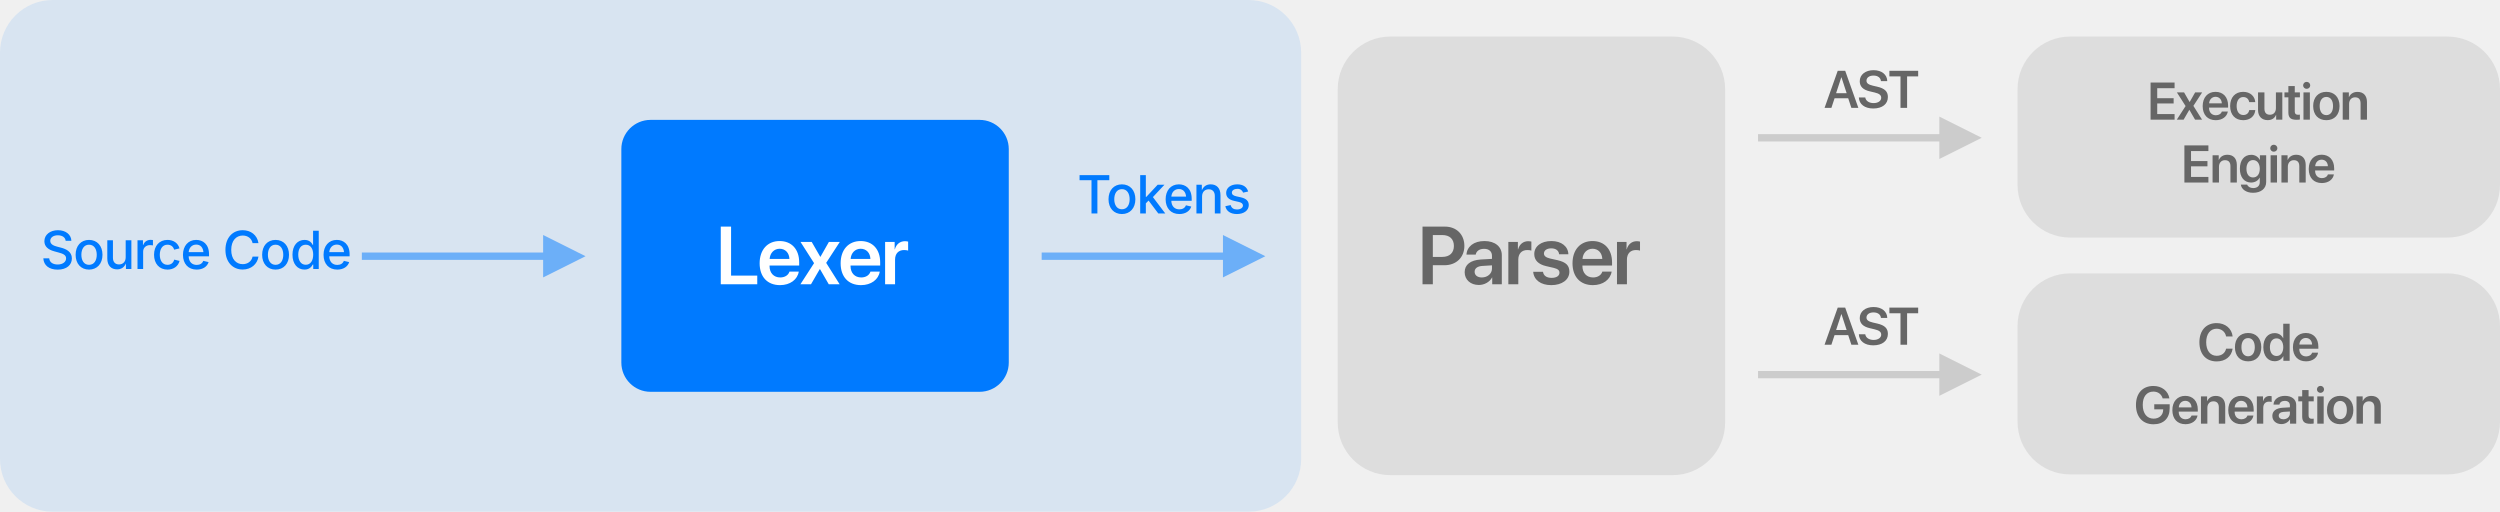
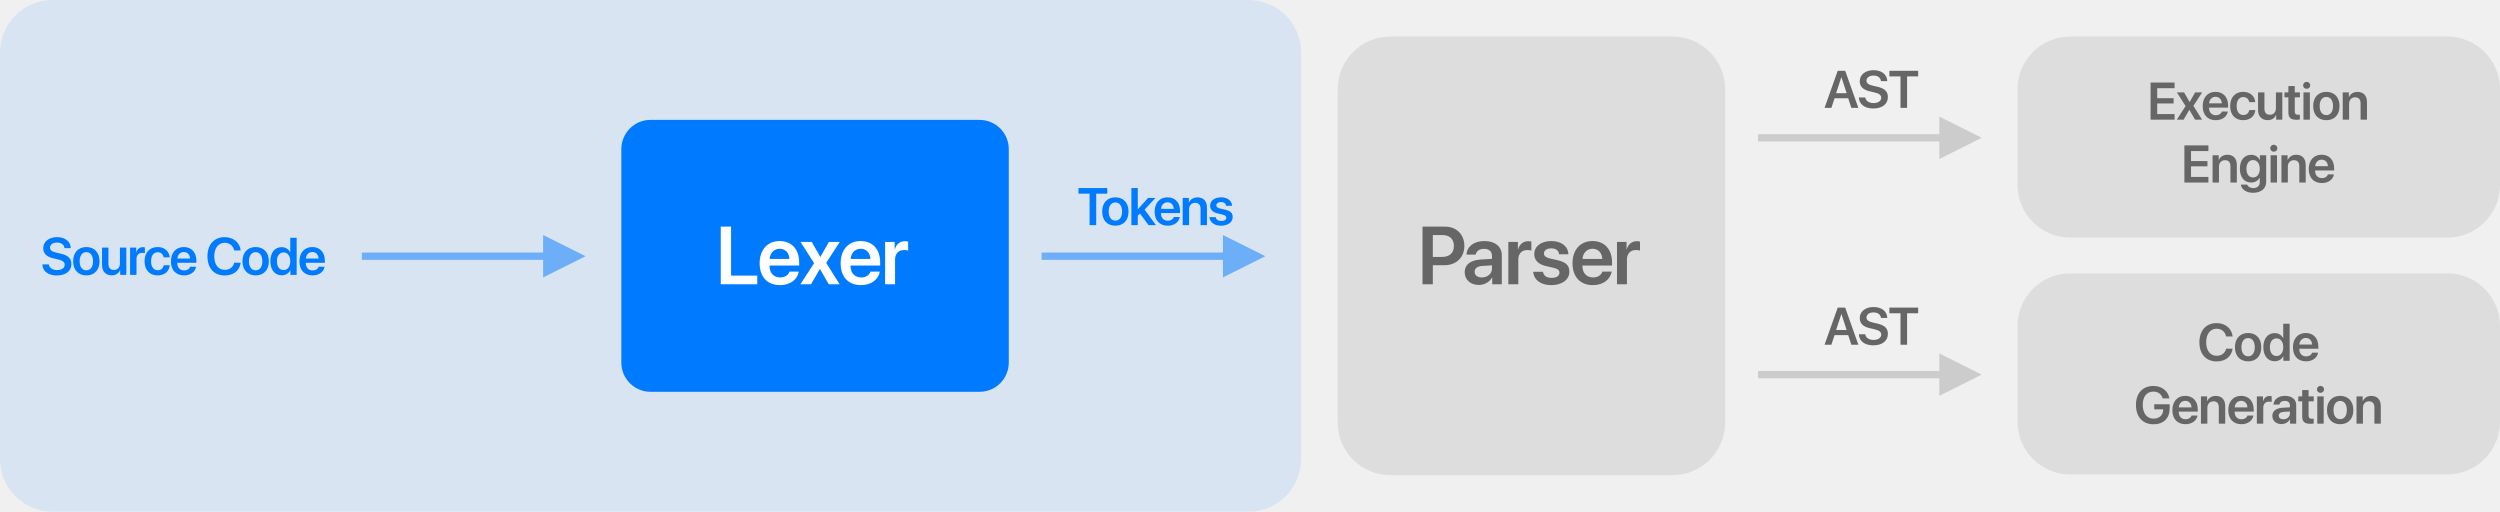
<svg xmlns="http://www.w3.org/2000/svg" width="1710px" height="350px" viewBox="0 0 1710 350" version="1.1">
  <defs />
  <g id="Page-1" stroke="none" stroke-width="1" fill="none" fill-rule="evenodd">
-     <g id="Compiler-Stages">
-       <rect id="Rectangle-3" fill-opacity="0.1" fill="#007AFF" fill-rule="nonzero" x="0" y="0" width="890" height="350" rx="36" />
-       <g id="Parser" transform="translate(690, 25)">
-         <rect id="Rectangle-2" fill="#DDDDDD" fill-rule="nonzero" x="225" y="0" width="265" height="300" rx="36" />
-         <path d="M283,130 L298.34,130 C306.188,130 311.629,135.332 311.629,143.207 C311.629,151.082 306.023,156.414 298.039,156.414 L290.055,156.414 L290.055,169.457 L283,169.457 L283,130 Z M290.055,135.77 L290.055,150.727 L296.453,150.727 C301.512,150.727 304.465,147.992 304.465,143.207 C304.465,138.477 301.539,135.77 296.48,135.77 L290.055,135.77 Z M323.565,164.781 C327.42,164.781 330.51,162.211 330.51,158.711 L330.51,156.496 L323.811,156.906 C320.53,157.125 318.643,158.602 318.643,160.898 C318.643,163.277 320.612,164.781 323.565,164.781 Z M321.514,169.922 C315.908,169.922 311.834,166.395 311.834,161.172 C311.834,156.031 315.799,152.941 322.854,152.504 L330.51,152.066 L330.51,149.988 C330.51,146.953 328.459,145.203 325.096,145.203 C321.869,145.203 319.819,146.762 319.381,149.168 L313.065,149.168 C313.365,143.754 317.987,139.871 325.369,139.871 C332.561,139.871 337.237,143.672 337.237,149.496 L337.237,169.457 L330.674,169.457 L330.674,164.836 L330.537,164.836 C328.869,167.98 325.233,169.922 321.514,169.922 Z M341.707,169.457 L341.707,140.473 L348.243,140.473 L348.243,145.531 L348.379,145.531 C349.364,142.004 351.907,139.98 355.325,139.98 C356.2,139.98 356.965,140.145 357.457,140.254 L357.457,146.406 C356.883,146.188 355.844,146.023 354.696,146.023 C350.84,146.023 348.516,148.512 348.516,152.586 L348.516,169.457 L341.707,169.457 Z M359.44,148.785 C359.44,143.48 364.116,139.871 371.171,139.871 C377.979,139.871 382.6,143.535 382.764,148.895 L376.421,148.895 C376.202,146.406 374.206,144.875 371.034,144.875 C368.026,144.875 366.057,146.297 366.057,148.402 C366.057,150.043 367.37,151.137 370.214,151.82 L375.382,152.969 C381.178,154.336 383.448,156.578 383.448,160.871 C383.448,166.34 378.389,170.031 371.061,170.031 C363.788,170.031 359.167,166.422 358.702,160.926 L365.401,160.926 C365.811,163.578 367.862,165.055 371.307,165.055 C374.616,165.055 376.667,163.715 376.667,161.555 C376.667,159.859 375.6,158.957 372.784,158.246 L367.507,157.016 C362.147,155.758 359.44,152.969 359.44,148.785 Z M399.294,145.148 C395.466,145.148 392.704,148.074 392.431,152.121 L405.966,152.121 C405.829,148.02 403.204,145.148 399.294,145.148 Z M405.993,160.789 L412.364,160.789 C411.489,166.258 406.403,170.031 399.54,170.031 C390.845,170.031 385.595,164.316 385.595,155.074 C385.595,145.914 390.899,139.871 399.267,139.871 C407.497,139.871 412.638,145.586 412.638,154.391 L412.638,156.605 L392.376,156.605 L392.376,157.016 C392.376,161.664 395.22,164.781 399.677,164.781 C402.849,164.781 405.255,163.195 405.993,160.789 Z M416.015,169.457 L416.015,140.473 L422.55,140.473 L422.55,145.531 L422.687,145.531 C423.671,142.004 426.214,139.98 429.632,139.98 C430.507,139.98 431.273,140.145 431.765,140.254 L431.765,146.406 C431.191,146.188 430.152,146.023 429.003,146.023 C425.148,146.023 422.823,148.512 422.823,152.586 L422.823,169.457 L416.015,169.457 Z" fill="#666666" />
-         <path id="Line" d="M146.5,152.75 L25,152.75 L22.5,152.75 L22.5,147.75 L25,147.75 L146.5,147.75 L146.5,135.75 L175.5,150.25 L146.5,164.75 L146.5,152.75 Z" fill-opacity="0.5" fill="#007AFF" fill-rule="nonzero" />
-         <text id="Tokens" font-family="SFProDisplay-Semibold, SF Pro Display" font-size="36" font-weight="500" letter-spacing="-0.998" fill="#007AFF">
-           <tspan x="46.84" y="121">Tokens</tspan>
-         </text>
-       </g>
-       <g id="Lexer" transform="translate(25, 82)">
-         <rect id="Rectangle-2" fill="#007AFF" fill-rule="nonzero" x="400" y="0" width="265" height="186" rx="20" />
-         <path d="M492.965,106.496 L492.965,112.457 L468,112.457 L468,73 L475.055,73 L475.055,106.496 L492.965,106.496 Z M508.291,88.148 C504.463,88.148 501.701,91.074 501.428,95.121 L514.963,95.121 C514.826,91.02 512.201,88.148 508.291,88.148 Z M514.99,103.789 L521.362,103.789 C520.487,109.258 515.401,113.031 508.537,113.031 C499.842,113.031 494.592,107.316 494.592,98.074 C494.592,88.914 499.897,82.871 508.264,82.871 C516.494,82.871 521.635,88.586 521.635,97.391 L521.635,99.605 L501.373,99.605 L501.373,100.016 C501.373,104.664 504.217,107.781 508.674,107.781 C511.846,107.781 514.252,106.195 514.99,103.789 Z M535.868,102.066 L535.731,102.066 L529.715,112.457 L522.469,112.457 L531.821,97.992 L522.551,83.473 L530.207,83.473 L536.059,93.645 L536.196,93.645 L541.965,83.473 L549.43,83.473 L540.106,97.801 L549.321,112.457 L541.883,112.457 L535.868,102.066 Z M563.69,88.148 C559.862,88.148 557.1,91.074 556.827,95.121 L570.362,95.121 C570.225,91.02 567.6,88.148 563.69,88.148 Z M570.389,103.789 L576.76,103.789 C575.885,109.258 570.8,113.031 563.936,113.031 C555.241,113.031 549.991,107.316 549.991,98.074 C549.991,88.914 555.296,82.871 563.663,82.871 C571.893,82.871 577.034,88.586 577.034,97.391 L577.034,99.605 L556.772,99.605 L556.772,100.016 C556.772,104.664 559.616,107.781 564.073,107.781 C567.245,107.781 569.651,106.195 570.389,103.789 Z M580.411,112.457 L580.411,83.473 L586.946,83.473 L586.946,88.531 L587.083,88.531 C588.067,85.004 590.61,82.98 594.028,82.98 C594.903,82.98 595.669,83.145 596.161,83.254 L596.161,89.406 C595.587,89.188 594.548,89.023 593.399,89.023 C589.544,89.023 587.22,91.512 587.22,95.586 L587.22,112.457 L580.411,112.457 Z" fill="#FFFFFF" />
-         <path id="Line" d="M346.5,95.75 L225,95.75 L222.5,95.75 L222.5,90.75 L225,90.75 L346.5,90.75 L346.5,78.75 L375.5,93.25 L346.5,107.75 L346.5,95.75 Z" fill-opacity="0.5" fill="#007AFF" fill-rule="nonzero" />
-         <text id="Source-Code" font-family="SFProDisplay-Semibold, SF Pro Display" font-size="36" font-weight="500" letter-spacing="-0.998" fill="#007AFF">
-           <tspan x="2.779" y="102">Source Code</tspan>
-         </text>
-       </g>
-       <g id="Codegen" transform="translate(1205, 187)">
-         <rect id="Rectangle-2" fill="#DDDDDD" fill-rule="nonzero" x="175" y="0" width="330" height="137.5" rx="36" />
-         <path d="M311.187,60.209 C303.945,60.209 299.392,55.234 299.392,47.096 C299.392,39.01 303.98,34 311.187,34 C317.076,34 321.558,37.674 322.121,43.123 L317.656,43.123 C317.058,39.941 314.474,37.85 311.187,37.85 C306.828,37.85 304.033,41.436 304.033,47.096 C304.033,52.791 306.81,56.359 311.205,56.359 C314.562,56.359 316.97,54.549 317.673,51.49 L322.121,51.49 C321.33,56.922 317.181,60.209 311.187,60.209 Z M332.712,60.156 C327.245,60.156 323.694,56.518 323.694,50.471 C323.694,44.459 327.28,40.768 332.712,40.768 C338.143,40.768 341.729,44.441 341.729,50.471 C341.729,56.518 338.178,60.156 332.712,60.156 Z M332.712,56.693 C335.489,56.693 337.282,54.443 337.282,50.471 C337.282,46.516 335.489,44.248 332.712,44.248 C329.952,44.248 328.141,46.516 328.141,50.471 C328.141,54.443 329.934,56.693 332.712,56.693 Z M350.861,60.086 C346.168,60.086 343.127,56.377 343.127,50.453 C343.127,44.564 346.168,40.838 350.861,40.838 C353.533,40.838 355.642,42.227 356.627,44.283 L356.732,44.283 L356.732,34.422 L361.109,34.422 L361.109,59.787 L356.82,59.787 L356.82,56.605 L356.75,56.605 C355.73,58.697 353.586,60.086 350.861,60.086 Z M352.179,44.441 C349.367,44.441 347.609,46.779 347.609,50.471 C347.609,54.18 349.349,56.5 352.179,56.5 C354.939,56.5 356.75,54.162 356.75,50.471 C356.75,46.814 354.939,44.441 352.179,44.441 Z M372.175,44.16 C369.714,44.16 367.938,46.041 367.763,48.643 L376.464,48.643 C376.376,46.006 374.688,44.16 372.175,44.16 Z M376.481,54.215 L380.577,54.215 C380.015,57.73 376.745,60.156 372.333,60.156 C366.743,60.156 363.368,56.482 363.368,50.541 C363.368,44.652 366.778,40.768 372.157,40.768 C377.448,40.768 380.753,44.441 380.753,50.102 L380.753,51.525 L367.727,51.525 L367.727,51.789 C367.727,54.777 369.556,56.781 372.421,56.781 C374.46,56.781 376.007,55.762 376.481,54.215 Z M279.062,92.205 C279.062,99.078 274.949,103.209 268.006,103.209 C260.605,103.209 256,98.182 256,90.008 C256,81.957 260.588,77 267.918,77 C273.684,77 278.043,80.41 278.869,85.49 L274.264,85.49 C273.402,82.572 271.047,80.85 267.936,80.85 C263.365,80.85 260.641,84.242 260.641,89.955 C260.641,95.791 263.488,99.359 268.059,99.359 C271.891,99.359 274.545,96.934 274.615,93.383 L274.633,92.961 L268.516,92.961 L268.516,89.498 L279.062,89.498 L279.062,92.205 Z M289.706,87.16 C287.245,87.16 285.47,89.041 285.294,91.643 L293.995,91.643 C293.907,89.006 292.22,87.16 289.706,87.16 Z M294.013,97.215 L298.109,97.215 C297.546,100.73 294.277,103.156 289.864,103.156 C284.275,103.156 280.9,99.482 280.9,93.541 C280.9,87.652 284.31,83.768 289.689,83.768 C294.98,83.768 298.284,87.441 298.284,93.102 L298.284,94.525 L285.259,94.525 L285.259,94.789 C285.259,97.777 287.087,99.781 289.952,99.781 C291.991,99.781 293.538,98.762 294.013,97.215 Z M300.455,102.787 L300.455,84.154 L304.657,84.154 L304.657,87.354 L304.744,87.354 C305.746,85.139 307.733,83.803 310.598,83.803 C314.711,83.803 317.049,86.439 317.049,90.746 L317.049,102.787 L312.672,102.787 L312.672,91.625 C312.672,88.988 311.442,87.512 308.946,87.512 C306.432,87.512 304.832,89.322 304.832,91.994 L304.832,102.787 L300.455,102.787 Z M327.939,87.16 C325.478,87.16 323.703,89.041 323.527,91.643 L332.228,91.643 C332.14,89.006 330.453,87.16 327.939,87.16 Z M332.246,97.215 L336.341,97.215 C335.779,100.73 332.509,103.156 328.097,103.156 C322.507,103.156 319.132,99.482 319.132,93.541 C319.132,87.652 322.542,83.768 327.921,83.768 C333.212,83.768 336.517,87.441 336.517,93.102 L336.517,94.525 L323.492,94.525 L323.492,94.789 C323.492,97.777 325.32,99.781 328.185,99.781 C330.224,99.781 331.771,98.762 332.246,97.215 Z M338.688,102.787 L338.688,84.154 L342.889,84.154 L342.889,87.406 L342.977,87.406 C343.61,85.139 345.245,83.838 347.442,83.838 C348.004,83.838 348.497,83.943 348.813,84.014 L348.813,87.969 C348.444,87.828 347.776,87.723 347.038,87.723 C344.559,87.723 343.065,89.322 343.065,91.941 L343.065,102.787 L338.688,102.787 Z M356.82,99.781 C359.299,99.781 361.285,98.129 361.285,95.879 L361.285,94.455 L356.978,94.719 C354.869,94.859 353.656,95.809 353.656,97.285 C353.656,98.814 354.922,99.781 356.82,99.781 Z M355.502,103.086 C351.898,103.086 349.279,100.818 349.279,97.461 C349.279,94.156 351.828,92.17 356.363,91.889 L361.285,91.607 L361.285,90.271 C361.285,88.32 359.967,87.195 357.804,87.195 C355.73,87.195 354.412,88.197 354.131,89.744 L350.07,89.744 C350.263,86.264 353.234,83.768 357.98,83.768 C362.603,83.768 365.609,86.211 365.609,89.955 L365.609,102.787 L361.39,102.787 L361.39,99.816 L361.302,99.816 C360.23,101.838 357.892,103.086 355.502,103.086 Z M369.696,79.795 L374.073,79.795 L374.073,84.154 L377.589,84.154 L377.589,87.529 L374.073,87.529 L374.073,97.215 C374.073,98.744 374.776,99.447 376.323,99.447 C376.727,99.447 377.29,99.412 377.571,99.359 L377.571,102.699 C377.097,102.805 376.235,102.875 375.304,102.875 C371.278,102.875 369.696,101.451 369.696,97.83 L369.696,87.529 L367.024,87.529 L367.024,84.154 L369.696,84.154 L369.696,79.795 Z M380.023,102.787 L380.023,84.154 L384.4,84.154 L384.4,102.787 L380.023,102.787 Z M382.203,81.711 C380.85,81.711 379.777,80.656 379.777,79.338 C379.777,78.002 380.85,76.947 382.203,76.947 C383.574,76.947 384.647,78.002 384.647,79.338 C384.647,80.656 383.574,81.711 382.203,81.711 Z M395.677,103.156 C390.21,103.156 386.659,99.518 386.659,93.471 C386.659,87.459 390.245,83.768 395.677,83.768 C401.109,83.768 404.695,87.441 404.695,93.471 C404.695,99.518 401.144,103.156 395.677,103.156 Z M395.677,99.693 C398.454,99.693 400.247,97.443 400.247,93.471 C400.247,89.516 398.454,87.248 395.677,87.248 C392.917,87.248 391.107,89.516 391.107,93.471 C391.107,97.443 392.9,99.693 395.677,99.693 Z M406.866,102.787 L406.866,84.154 L411.067,84.154 L411.067,87.354 L411.155,87.354 C412.157,85.139 414.143,83.803 417.008,83.803 C421.121,83.803 423.459,86.439 423.459,90.746 L423.459,102.787 L419.082,102.787 L419.082,91.625 C419.082,88.988 417.852,87.512 415.356,87.512 C412.842,87.512 411.243,89.322 411.243,91.994 L411.243,102.787 L406.866,102.787 Z" id="Code-Generation" fill="#666666" />
-         <path id="Line" d="M150.5,69.25 L121.5,54.75 L121.5,83.75 L150.5,69.25 Z M0,71.75 L124,71.75 L126.5,71.75 L126.5,66.75 L124,66.75 L0,66.75 L-2.5,66.75 L-2.5,71.75 L0,71.75 Z" fill="#CCCCCC" fill-rule="nonzero" />
-         <path d="M61.334,48.787 L59.172,42.23 L49.838,42.23 L47.676,48.787 L43,48.787 L52,23.422 L57.115,23.422 L66.115,48.787 L61.334,48.787 Z M54.443,27.904 L50.893,38.732 L58.1,38.732 L54.566,27.904 L54.443,27.904 Z M66.453,41.65 L70.848,41.65 C71.129,43.988 73.467,45.518 76.561,45.518 C79.619,45.518 81.746,44.006 81.746,41.896 C81.746,40.068 80.446,39.014 77.246,38.258 L73.959,37.484 C69.283,36.412 67.069,34.162 67.069,30.541 C67.069,26.041 70.989,23 76.508,23 C82.098,23 85.789,26.023 85.895,30.488 L81.571,30.488 C81.36,28.115 79.373,26.691 76.473,26.691 C73.608,26.691 71.674,28.098 71.674,30.207 C71.674,31.895 72.957,32.879 76.069,33.617 L78.987,34.285 C84.137,35.463 86.317,37.59 86.317,41.369 C86.317,46.186 82.449,49.209 76.315,49.209 C70.479,49.209 66.647,46.326 66.453,41.65 Z M99.452,48.787 L94.934,48.787 L94.934,27.254 L87.34,27.254 L87.34,23.422 L107.028,23.422 L107.028,27.254 L99.452,27.254 L99.452,48.787 Z" id="AST" fill="#666666" />
-       </g>
-       <g id="Execution" transform="translate(1205, 25)">
-         <rect id="Rectangle-2" fill="#DDDDDD" fill-rule="nonzero" x="175" y="0" width="330" height="137.5" rx="36" />
-         <path d="M282.418,53.008 L282.418,56.84 L266,56.84 L266,31.475 L282.418,31.475 L282.418,35.307 L270.535,35.307 L270.535,42.162 L281.768,42.162 L281.768,45.766 L270.535,45.766 L270.535,53.008 L282.418,53.008 Z M292.552,50.16 L292.464,50.16 L288.597,56.84 L283.939,56.84 L289.95,47.541 L283.991,38.207 L288.913,38.207 L292.675,44.746 L292.763,44.746 L296.472,38.207 L301.271,38.207 L295.277,47.418 L301.2,56.84 L296.419,56.84 L292.552,50.16 Z M310.438,41.213 C307.977,41.213 306.201,43.094 306.026,45.695 L314.727,45.695 C314.639,43.059 312.951,41.213 310.438,41.213 Z M314.744,51.268 L318.84,51.268 C318.278,54.783 315.008,57.209 310.596,57.209 C305.006,57.209 301.631,53.535 301.631,47.594 C301.631,41.705 305.041,37.82 310.42,37.82 C315.711,37.82 319.016,41.494 319.016,47.154 L319.016,48.578 L305.991,48.578 L305.991,48.842 C305.991,51.83 307.819,53.834 310.684,53.834 C312.723,53.834 314.27,52.814 314.744,51.268 Z M337.605,44.852 L333.474,44.852 C333.123,42.865 331.734,41.371 329.396,41.371 C326.636,41.371 324.861,43.691 324.861,47.523 C324.861,51.426 326.654,53.676 329.431,53.676 C331.646,53.676 333.087,52.41 333.492,50.301 L337.623,50.301 C337.271,54.467 334.054,57.209 329.378,57.209 C323.929,57.209 320.414,53.57 320.414,47.523 C320.414,41.564 323.929,37.82 329.343,37.82 C334.265,37.82 337.306,40.932 337.605,44.852 Z M356.106,38.207 L356.106,56.84 L351.887,56.84 L351.887,53.605 L351.799,53.605 C350.815,55.873 348.934,57.174 346.104,57.174 C342.061,57.174 339.495,54.555 339.495,50.248 L339.495,38.207 L343.872,38.207 L343.872,49.369 C343.872,52.041 345.172,53.482 347.633,53.482 C350.165,53.482 351.729,51.689 351.729,48.982 L351.729,38.207 L356.106,38.207 Z M360.246,33.848 L364.623,33.848 L364.623,38.207 L368.138,38.207 L368.138,41.582 L364.623,41.582 L364.623,51.268 C364.623,52.797 365.326,53.5 366.873,53.5 C367.277,53.5 367.84,53.465 368.121,53.412 L368.121,56.752 C367.646,56.857 366.785,56.928 365.853,56.928 C361.828,56.928 360.246,55.504 360.246,51.883 L360.246,41.582 L357.574,41.582 L357.574,38.207 L360.246,38.207 L360.246,33.848 Z M370.573,56.84 L370.573,38.207 L374.95,38.207 L374.95,56.84 L370.573,56.84 Z M372.753,35.764 C371.399,35.764 370.327,34.709 370.327,33.391 C370.327,32.055 371.399,31 372.753,31 C374.124,31 375.196,32.055 375.196,33.391 C375.196,34.709 374.124,35.764 372.753,35.764 Z M386.227,57.209 C380.76,57.209 377.209,53.57 377.209,47.523 C377.209,41.512 380.795,37.82 386.227,37.82 C391.658,37.82 395.244,41.494 395.244,47.523 C395.244,53.57 391.693,57.209 386.227,57.209 Z M386.227,53.746 C389.004,53.746 390.797,51.496 390.797,47.523 C390.797,43.568 389.004,41.301 386.227,41.301 C383.467,41.301 381.656,43.568 381.656,47.523 C381.656,51.496 383.449,53.746 386.227,53.746 Z M397.415,56.84 L397.415,38.207 L401.616,38.207 L401.616,41.406 L401.704,41.406 C402.706,39.191 404.693,37.855 407.558,37.855 C411.671,37.855 414.009,40.492 414.009,44.799 L414.009,56.84 L409.632,56.84 L409.632,45.678 C409.632,43.041 408.402,41.564 405.905,41.564 C403.392,41.564 401.792,43.375 401.792,46.047 L401.792,56.84 L397.415,56.84 Z M305.547,96.008 L305.547,99.84 L289.129,99.84 L289.129,74.475 L305.547,74.475 L305.547,78.307 L293.664,78.307 L293.664,85.162 L304.896,85.162 L304.896,88.766 L293.664,88.766 L293.664,96.008 L305.547,96.008 Z M308.403,99.84 L308.403,81.207 L312.604,81.207 L312.604,84.406 L312.692,84.406 C313.694,82.191 315.681,80.855 318.546,80.855 C322.659,80.855 324.997,83.492 324.997,87.799 L324.997,99.84 L320.62,99.84 L320.62,88.678 C320.62,86.041 319.39,84.564 316.893,84.564 C314.38,84.564 312.78,86.375 312.78,89.047 L312.78,99.84 L308.403,99.84 Z M336.08,96.377 C338.875,96.377 340.686,94.109 340.686,90.471 C340.686,86.85 338.875,84.494 336.08,84.494 C333.32,84.494 331.563,86.814 331.563,90.471 C331.563,94.162 333.32,96.377 336.08,96.377 Z M336.063,106.871 C331.457,106.871 328.152,104.516 327.713,101.246 L332.055,101.246 C332.529,102.67 334.129,103.637 336.203,103.637 C339.051,103.637 340.686,102.037 340.686,99.664 L340.686,96.518 L340.58,96.518 C339.613,98.521 337.416,99.857 334.744,99.857 C330.139,99.857 327.08,96.254 327.08,90.453 C327.08,84.564 330.068,80.891 334.832,80.891 C337.486,80.891 339.631,82.262 340.703,84.406 L340.773,84.406 L340.773,81.207 L345.063,81.207 L345.063,99.541 C345.063,103.988 341.494,106.871 336.063,106.871 Z M348.095,99.84 L348.095,81.207 L352.472,81.207 L352.472,99.84 L348.095,99.84 Z M350.275,78.764 C348.921,78.764 347.849,77.709 347.849,76.391 C347.849,75.055 348.921,74 350.275,74 C351.646,74 352.718,75.055 352.718,76.391 C352.718,77.709 351.646,78.764 350.275,78.764 Z M355.504,99.84 L355.504,81.207 L359.705,81.207 L359.705,84.406 L359.793,84.406 C360.795,82.191 362.782,80.855 365.647,80.855 C369.76,80.855 372.098,83.492 372.098,87.799 L372.098,99.84 L367.721,99.84 L367.721,88.678 C367.721,86.041 366.491,84.564 363.994,84.564 C361.481,84.564 359.881,86.375 359.881,89.047 L359.881,99.84 L355.504,99.84 Z M382.988,84.213 C380.527,84.213 378.751,86.094 378.576,88.695 L387.277,88.695 C387.189,86.059 385.501,84.213 382.988,84.213 Z M387.294,94.268 L391.39,94.268 C390.828,97.783 387.558,100.209 383.146,100.209 C377.556,100.209 374.181,96.535 374.181,90.594 C374.181,84.705 377.591,80.82 382.97,80.82 C388.261,80.82 391.566,84.494 391.566,90.154 L391.566,91.578 L378.541,91.578 L378.541,91.842 C378.541,94.83 380.369,96.834 383.234,96.834 C385.273,96.834 386.82,95.814 387.294,94.268 Z" id="Execution-Engine" fill="#666666" />
-         <path id="Line" d="M150.5,69.25 L121.5,54.75 L121.5,83.75 L150.5,69.25 Z M0,71.75 L124,71.75 L126.5,71.75 L126.5,66.75 L124,66.75 L0,66.75 L-2.5,66.75 L-2.5,71.75 L0,71.75 Z" fill="#CCCCCC" fill-rule="nonzero" />
-         <path d="M61.334,48.787 L59.172,42.23 L49.838,42.23 L47.676,48.787 L43,48.787 L52,23.422 L57.115,23.422 L66.115,48.787 L61.334,48.787 Z M54.443,27.904 L50.893,38.732 L58.1,38.732 L54.566,27.904 L54.443,27.904 Z M66.453,41.65 L70.848,41.65 C71.129,43.988 73.467,45.518 76.561,45.518 C79.619,45.518 81.746,44.006 81.746,41.896 C81.746,40.068 80.446,39.014 77.246,38.258 L73.959,37.484 C69.283,36.412 67.069,34.162 67.069,30.541 C67.069,26.041 70.989,23 76.508,23 C82.098,23 85.789,26.023 85.895,30.488 L81.571,30.488 C81.36,28.115 79.373,26.691 76.473,26.691 C73.608,26.691 71.674,28.098 71.674,30.207 C71.674,31.895 72.957,32.879 76.069,33.617 L78.987,34.285 C84.137,35.463 86.317,37.59 86.317,41.369 C86.317,46.186 82.449,49.209 76.315,49.209 C70.479,49.209 66.647,46.326 66.453,41.65 Z M99.452,48.787 L94.934,48.787 L94.934,27.254 L87.34,27.254 L87.34,23.422 L107.028,23.422 L107.028,27.254 L99.452,27.254 L99.452,48.787 Z" id="AST" fill="#666666" />
+     <g id="Stages" transform="translate(-105, -131)">
+       <g id="Compiler-Stages" transform="translate(105, 131)">
+         <rect id="Rectangle-3" fill-opacity="0.1" fill="#007AFF" fill-rule="nonzero" x="0" y="0" width="890" height="350" rx="36" />
+         <g id="Parser" transform="translate(715, 25)">
+           <rect id="Rectangle-2" fill="#DDDDDD" fill-rule="nonzero" x="200" y="0" width="265" height="300" rx="36" />
+           <path d="M258,130 L273.34,130 C281.188,130 286.629,135.332 286.629,143.207 C286.629,151.082 281.023,156.414 273.039,156.414 L265.055,156.414 L265.055,169.457 L258,169.457 L258,130 Z M265.055,135.77 L265.055,150.727 L271.453,150.727 C276.512,150.727 279.465,147.992 279.465,143.207 C279.465,138.477 276.539,135.77 271.48,135.77 L265.055,135.77 Z M298.565,164.781 C302.42,164.781 305.51,162.211 305.51,158.711 L305.51,156.496 L298.811,156.906 C295.53,157.125 293.643,158.602 293.643,160.898 C293.643,163.277 295.612,164.781 298.565,164.781 Z M296.514,169.922 C290.908,169.922 286.834,166.395 286.834,161.172 C286.834,156.031 290.799,152.941 297.854,152.504 L305.51,152.066 L305.51,149.988 C305.51,146.953 303.459,145.203 300.096,145.203 C296.869,145.203 294.819,146.762 294.381,149.168 L288.065,149.168 C288.365,143.754 292.987,139.871 300.369,139.871 C307.561,139.871 312.237,143.672 312.237,149.496 L312.237,169.457 L305.674,169.457 L305.674,164.836 L305.537,164.836 C303.869,167.98 300.233,169.922 296.514,169.922 Z M316.707,169.457 L316.707,140.473 L323.243,140.473 L323.243,145.531 L323.379,145.531 C324.364,142.004 326.907,139.98 330.325,139.98 C331.2,139.98 331.965,140.145 332.457,140.254 L332.457,146.406 C331.883,146.188 330.844,146.023 329.696,146.023 C325.84,146.023 323.516,148.512 323.516,152.586 L323.516,169.457 L316.707,169.457 Z M334.44,148.785 C334.44,143.48 339.116,139.871 346.171,139.871 C352.979,139.871 357.6,143.535 357.764,148.895 L351.421,148.895 C351.202,146.406 349.206,144.875 346.034,144.875 C343.026,144.875 341.057,146.297 341.057,148.402 C341.057,150.043 342.37,151.137 345.214,151.82 L350.382,152.969 C356.178,154.336 358.448,156.578 358.448,160.871 C358.448,166.34 353.389,170.031 346.061,170.031 C338.788,170.031 334.167,166.422 333.702,160.926 L340.401,160.926 C340.811,163.578 342.862,165.055 346.307,165.055 C349.616,165.055 351.667,163.715 351.667,161.555 C351.667,159.859 350.6,158.957 347.784,158.246 L342.507,157.016 C337.147,155.758 334.44,152.969 334.44,148.785 Z M374.294,145.148 C370.466,145.148 367.704,148.074 367.431,152.121 L380.966,152.121 C380.829,148.02 378.204,145.148 374.294,145.148 Z M380.993,160.789 L387.364,160.789 C386.489,166.258 381.403,170.031 374.54,170.031 C365.845,170.031 360.595,164.316 360.595,155.074 C360.595,145.914 365.899,139.871 374.267,139.871 C382.497,139.871 387.638,145.586 387.638,154.391 L387.638,156.605 L367.376,156.605 L367.376,157.016 C367.376,161.664 370.22,164.781 374.677,164.781 C377.849,164.781 380.255,163.195 380.993,160.789 Z M391.015,169.457 L391.015,140.473 L397.55,140.473 L397.55,145.531 L397.687,145.531 C398.671,142.004 401.214,139.98 404.632,139.98 C405.507,139.98 406.273,140.145 406.765,140.254 L406.765,146.406 C406.191,146.188 405.152,146.023 404.003,146.023 C400.148,146.023 397.823,148.512 397.823,152.586 L397.823,169.457 L391.015,169.457 Z" fill="#666666" />
+           <path id="Line" d="M121.5,152.75 L0,152.75 L-2.5,152.75 L-2.5,147.75 L0,147.75 L121.5,147.75 L121.5,135.75 L150.5,150.25 L121.5,164.75 L121.5,152.75 Z" fill-opacity="0.5" fill="#007AFF" fill-rule="nonzero" />
+           <path d="M34.795,129 L30.278,129 L30.278,107.467 L22.684,107.467 L22.684,103.635 L42.371,103.635 L42.371,107.467 L34.795,107.467 L34.795,129 Z M47.913,129.369 C42.446,129.369 38.895,125.73 38.895,119.684 C38.895,113.672 42.481,109.98 47.913,109.98 C53.344,109.98 56.93,113.654 56.93,119.684 C56.93,125.73 53.379,129.369 47.913,129.369 Z M47.913,125.906 C50.69,125.906 52.483,123.656 52.483,119.684 C52.483,115.729 50.69,113.461 47.913,113.461 C45.153,113.461 43.342,115.729 43.342,119.684 C43.342,123.656 45.135,125.906 47.913,125.906 Z M63.298,118.137 L70.311,110.367 L75.356,110.367 L67.903,118.383 L75.673,129 L70.61,129 L64.721,121.037 L63.245,122.531 L63.245,129 L58.868,129 L58.868,103.635 L63.245,103.635 L63.245,118.137 L63.298,118.137 Z M83.569,113.373 C81.108,113.373 79.333,115.254 79.157,117.855 L87.858,117.855 C87.771,115.219 86.083,113.373 83.569,113.373 Z M87.876,123.428 L91.972,123.428 C91.409,126.943 88.14,129.369 83.728,129.369 C78.138,129.369 74.763,125.695 74.763,119.754 C74.763,113.865 78.173,109.98 83.552,109.98 C88.843,109.98 92.147,113.654 92.147,119.314 L92.147,120.738 L79.122,120.738 L79.122,121.002 C79.122,123.99 80.95,125.994 83.815,125.994 C85.854,125.994 87.401,124.975 87.876,123.428 Z M93.962,129 L93.962,110.367 L98.163,110.367 L98.163,113.566 L98.251,113.566 C99.253,111.352 101.239,110.016 104.105,110.016 C108.218,110.016 110.556,112.652 110.556,116.959 L110.556,129 L106.179,129 L106.179,117.838 C106.179,115.201 104.948,113.725 102.452,113.725 C99.939,113.725 98.339,115.535 98.339,118.207 L98.339,129 L93.962,129 Z M112.722,115.711 C112.722,112.301 115.728,109.98 120.263,109.98 C124.64,109.98 127.611,112.336 127.716,115.781 L123.638,115.781 C123.498,114.182 122.214,113.197 120.175,113.197 C118.242,113.197 116.976,114.111 116.976,115.465 C116.976,116.52 117.82,117.223 119.648,117.662 L122.97,118.4 C126.697,119.279 128.156,120.721 128.156,123.48 C128.156,126.996 124.904,129.369 120.193,129.369 C115.517,129.369 112.546,127.049 112.248,123.516 L116.554,123.516 C116.818,125.221 118.136,126.17 120.351,126.17 C122.478,126.17 123.796,125.309 123.796,123.92 C123.796,122.83 123.111,122.25 121.3,121.793 L117.908,121.002 C114.462,120.193 112.722,118.4 112.722,115.711 Z" id="Tokens" fill="#007AFF" />
+         </g>
+         <g id="Lexer" transform="translate(28, 82)">
+           <rect id="Rectangle-2" fill="#007AFF" fill-rule="nonzero" x="397" y="0" width="265" height="186" rx="20" />
+           <path d="M489.965,106.496 L489.965,112.457 L465,112.457 L465,73 L472.055,73 L472.055,106.496 L489.965,106.496 Z M505.291,88.148 C501.463,88.148 498.701,91.074 498.428,95.121 L511.963,95.121 C511.826,91.02 509.201,88.148 505.291,88.148 Z M511.99,103.789 L518.362,103.789 C517.487,109.258 512.401,113.031 505.537,113.031 C496.842,113.031 491.592,107.316 491.592,98.074 C491.592,88.914 496.897,82.871 505.264,82.871 C513.494,82.871 518.635,88.586 518.635,97.391 L518.635,99.605 L498.373,99.605 L498.373,100.016 C498.373,104.664 501.217,107.781 505.674,107.781 C508.846,107.781 511.252,106.195 511.99,103.789 Z M532.868,102.066 L532.731,102.066 L526.715,112.457 L519.469,112.457 L528.821,97.992 L519.551,83.473 L527.207,83.473 L533.059,93.645 L533.196,93.645 L538.965,83.473 L546.43,83.473 L537.106,97.801 L546.321,112.457 L538.883,112.457 L532.868,102.066 Z M560.69,88.148 C556.862,88.148 554.1,91.074 553.827,95.121 L567.362,95.121 C567.225,91.02 564.6,88.148 560.69,88.148 Z M567.389,103.789 L573.76,103.789 C572.885,109.258 567.8,113.031 560.936,113.031 C552.241,113.031 546.991,107.316 546.991,98.074 C546.991,88.914 552.296,82.871 560.663,82.871 C568.893,82.871 574.034,88.586 574.034,97.391 L574.034,99.605 L553.772,99.605 L553.772,100.016 C553.772,104.664 556.616,107.781 561.073,107.781 C564.245,107.781 566.651,106.195 567.389,103.789 Z M577.411,112.457 L577.411,83.473 L583.946,83.473 L583.946,88.531 L584.083,88.531 C585.067,85.004 587.61,82.98 591.028,82.98 C591.903,82.98 592.669,83.145 593.161,83.254 L593.161,89.406 C592.587,89.188 591.548,89.023 590.399,89.023 C586.544,89.023 584.22,91.512 584.22,95.586 L584.22,112.457 L577.411,112.457 Z" fill="#FFFFFF" />
+           <path id="Line" d="M343.5,95.75 L222,95.75 L219.5,95.75 L219.5,90.75 L222,90.75 L343.5,90.75 L343.5,78.75 L372.5,93.25 L343.5,107.75 L343.5,95.75 Z" fill-opacity="0.5" fill="#007AFF" fill-rule="nonzero" />
+           <path d="M0.974,98.863 L5.369,98.863 C5.65,101.201 7.988,102.73 11.082,102.73 C14.14,102.73 16.267,101.219 16.267,99.109 C16.267,97.281 14.967,96.227 11.767,95.471 L8.48,94.697 C3.804,93.625 1.59,91.375 1.59,87.754 C1.59,83.254 5.509,80.213 11.029,80.213 C16.619,80.213 20.31,83.236 20.416,87.701 L16.092,87.701 C15.881,85.328 13.894,83.904 10.994,83.904 C8.129,83.904 6.195,85.311 6.195,87.42 C6.195,89.107 7.478,90.092 10.59,90.83 L13.508,91.498 C18.658,92.676 20.838,94.803 20.838,98.582 C20.838,103.398 16.97,106.422 10.836,106.422 C5,106.422 1.168,103.539 0.974,98.863 Z M31.055,106.369 C25.588,106.369 22.037,102.73 22.037,96.684 C22.037,90.672 25.623,86.98 31.055,86.98 C36.486,86.98 40.072,90.654 40.072,96.684 C40.072,102.73 36.521,106.369 31.055,106.369 Z M31.055,102.906 C33.832,102.906 35.625,100.656 35.625,96.684 C35.625,92.729 33.832,90.461 31.055,90.461 C28.295,90.461 26.484,92.729 26.484,96.684 C26.484,100.656 28.277,102.906 31.055,102.906 Z M58.41,87.367 L58.41,106 L54.192,106 L54.192,102.766 L54.104,102.766 C53.119,105.033 51.238,106.334 48.408,106.334 C44.365,106.334 41.799,103.715 41.799,99.408 L41.799,87.367 L46.176,87.367 L46.176,98.529 C46.176,101.201 47.477,102.643 49.938,102.643 C52.469,102.643 54.033,100.85 54.033,98.143 L54.033,87.367 L58.41,87.367 Z M60.981,106 L60.981,87.367 L65.182,87.367 L65.182,90.619 L65.27,90.619 C65.903,88.352 67.538,87.051 69.735,87.051 C70.297,87.051 70.789,87.156 71.106,87.227 L71.106,91.182 C70.737,91.041 70.069,90.936 69.33,90.936 C66.852,90.936 65.358,92.535 65.358,95.154 L65.358,106 L60.981,106 Z M88.073,94.012 L83.942,94.012 C83.59,92.025 82.202,90.531 79.864,90.531 C77.104,90.531 75.329,92.852 75.329,96.684 C75.329,100.586 77.122,102.836 79.899,102.836 C82.114,102.836 83.555,101.57 83.96,99.461 L88.09,99.461 C87.739,103.627 84.522,106.369 79.846,106.369 C74.397,106.369 70.881,102.73 70.881,96.684 C70.881,90.725 74.397,86.98 79.811,86.98 C84.733,86.98 87.774,90.092 88.073,94.012 Z M97.727,90.373 C95.266,90.373 93.491,92.254 93.315,94.855 L102.016,94.855 C101.929,92.219 100.241,90.373 97.727,90.373 Z M102.034,100.428 L106.13,100.428 C105.567,103.943 102.298,106.369 97.886,106.369 C92.296,106.369 88.921,102.695 88.921,96.754 C88.921,90.865 92.331,86.98 97.71,86.98 C103.001,86.98 106.306,90.654 106.306,96.314 L106.306,97.738 L93.28,97.738 L93.28,98.002 C93.28,100.99 95.108,102.994 97.974,102.994 C100.013,102.994 101.559,101.975 102.034,100.428 Z M125.702,106.422 C118.46,106.422 113.908,101.447 113.908,93.309 C113.908,85.223 118.495,80.213 125.702,80.213 C131.591,80.213 136.074,83.887 136.636,89.336 L132.171,89.336 C131.574,86.154 128.99,84.062 125.702,84.062 C121.343,84.062 118.548,87.648 118.548,93.309 C118.548,99.004 121.326,102.572 125.72,102.572 C129.077,102.572 131.486,100.762 132.189,97.703 L136.636,97.703 C135.845,103.135 131.697,106.422 125.702,106.422 Z M146.871,106.369 C141.404,106.369 137.853,102.73 137.853,96.684 C137.853,90.672 141.439,86.98 146.871,86.98 C152.302,86.98 155.888,90.654 155.888,96.684 C155.888,102.73 152.337,106.369 146.871,106.369 Z M146.871,102.906 C149.648,102.906 151.441,100.656 151.441,96.684 C151.441,92.729 149.648,90.461 146.871,90.461 C144.111,90.461 142.3,92.729 142.3,96.684 C142.3,100.656 144.093,102.906 146.871,102.906 Z M164.664,106.299 C159.971,106.299 156.93,102.59 156.93,96.666 C156.93,90.777 159.971,87.051 164.664,87.051 C167.336,87.051 169.445,88.439 170.43,90.496 L170.535,90.496 L170.535,80.635 L174.912,80.635 L174.912,106 L170.623,106 L170.623,102.818 L170.553,102.818 C169.533,104.91 167.388,106.299 164.664,106.299 Z M165.982,90.654 C163.17,90.654 161.412,92.992 161.412,96.684 C161.412,100.393 163.152,102.713 165.982,102.713 C168.742,102.713 170.553,100.375 170.553,96.684 C170.553,93.027 168.742,90.654 165.982,90.654 Z M185.621,90.373 C183.16,90.373 181.385,92.254 181.209,94.855 L189.91,94.855 C189.822,92.219 188.135,90.373 185.621,90.373 Z M189.928,100.428 L194.023,100.428 C193.461,103.943 190.191,106.369 185.779,106.369 C180.19,106.369 176.815,102.695 176.815,96.754 C176.815,90.865 180.225,86.98 185.604,86.98 C190.895,86.98 194.199,90.654 194.199,96.314 L194.199,97.738 L181.174,97.738 L181.174,98.002 C181.174,100.99 183.002,102.994 185.867,102.994 C187.906,102.994 189.453,101.975 189.928,100.428 Z" id="Source-Code" fill="#007AFF" />
+         </g>
+         <g id="Codegen" transform="translate(1205, 187)">
+           <rect id="Rectangle-2" fill="#DDDDDD" fill-rule="nonzero" x="175" y="0" width="330" height="137.5" rx="36" />
+           <path d="M311.187,60.209 C303.945,60.209 299.392,55.234 299.392,47.096 C299.392,39.01 303.98,34 311.187,34 C317.076,34 321.558,37.674 322.121,43.123 L317.656,43.123 C317.058,39.941 314.474,37.85 311.187,37.85 C306.828,37.85 304.033,41.436 304.033,47.096 C304.033,52.791 306.81,56.359 311.205,56.359 C314.562,56.359 316.97,54.549 317.673,51.49 L322.121,51.49 C321.33,56.922 317.181,60.209 311.187,60.209 Z M332.712,60.156 C327.245,60.156 323.694,56.518 323.694,50.471 C323.694,44.459 327.28,40.768 332.712,40.768 C338.143,40.768 341.729,44.441 341.729,50.471 C341.729,56.518 338.178,60.156 332.712,60.156 Z M332.712,56.693 C335.489,56.693 337.282,54.443 337.282,50.471 C337.282,46.516 335.489,44.248 332.712,44.248 C329.952,44.248 328.141,46.516 328.141,50.471 C328.141,54.443 329.934,56.693 332.712,56.693 Z M350.861,60.086 C346.168,60.086 343.127,56.377 343.127,50.453 C343.127,44.564 346.168,40.838 350.861,40.838 C353.533,40.838 355.642,42.227 356.627,44.283 L356.732,44.283 L356.732,34.422 L361.109,34.422 L361.109,59.787 L356.82,59.787 L356.82,56.605 L356.75,56.605 C355.73,58.697 353.586,60.086 350.861,60.086 Z M352.179,44.441 C349.367,44.441 347.609,46.779 347.609,50.471 C347.609,54.18 349.349,56.5 352.179,56.5 C354.939,56.5 356.75,54.162 356.75,50.471 C356.75,46.814 354.939,44.441 352.179,44.441 Z M372.175,44.16 C369.714,44.16 367.938,46.041 367.763,48.643 L376.464,48.643 C376.376,46.006 374.688,44.16 372.175,44.16 Z M376.481,54.215 L380.577,54.215 C380.015,57.73 376.745,60.156 372.333,60.156 C366.743,60.156 363.368,56.482 363.368,50.541 C363.368,44.652 366.778,40.768 372.157,40.768 C377.448,40.768 380.753,44.441 380.753,50.102 L380.753,51.525 L367.727,51.525 L367.727,51.789 C367.727,54.777 369.556,56.781 372.421,56.781 C374.46,56.781 376.007,55.762 376.481,54.215 Z M279.062,92.205 C279.062,99.078 274.949,103.209 268.006,103.209 C260.605,103.209 256,98.182 256,90.008 C256,81.957 260.588,77 267.918,77 C273.684,77 278.043,80.41 278.869,85.49 L274.264,85.49 C273.402,82.572 271.047,80.85 267.936,80.85 C263.365,80.85 260.641,84.242 260.641,89.955 C260.641,95.791 263.488,99.359 268.059,99.359 C271.891,99.359 274.545,96.934 274.615,93.383 L274.633,92.961 L268.516,92.961 L268.516,89.498 L279.062,89.498 L279.062,92.205 Z M289.706,87.16 C287.245,87.16 285.47,89.041 285.294,91.643 L293.995,91.643 C293.907,89.006 292.22,87.16 289.706,87.16 Z M294.013,97.215 L298.109,97.215 C297.546,100.73 294.277,103.156 289.864,103.156 C284.275,103.156 280.9,99.482 280.9,93.541 C280.9,87.652 284.31,83.768 289.689,83.768 C294.98,83.768 298.284,87.441 298.284,93.102 L298.284,94.525 L285.259,94.525 L285.259,94.789 C285.259,97.777 287.087,99.781 289.952,99.781 C291.991,99.781 293.538,98.762 294.013,97.215 Z M300.455,102.787 L300.455,84.154 L304.657,84.154 L304.657,87.354 L304.744,87.354 C305.746,85.139 307.733,83.803 310.598,83.803 C314.711,83.803 317.049,86.439 317.049,90.746 L317.049,102.787 L312.672,102.787 L312.672,91.625 C312.672,88.988 311.442,87.512 308.946,87.512 C306.432,87.512 304.832,89.322 304.832,91.994 L304.832,102.787 L300.455,102.787 Z M327.939,87.16 C325.478,87.16 323.703,89.041 323.527,91.643 L332.228,91.643 C332.14,89.006 330.453,87.16 327.939,87.16 Z M332.246,97.215 L336.341,97.215 C335.779,100.73 332.509,103.156 328.097,103.156 C322.507,103.156 319.132,99.482 319.132,93.541 C319.132,87.652 322.542,83.768 327.921,83.768 C333.212,83.768 336.517,87.441 336.517,93.102 L336.517,94.525 L323.492,94.525 L323.492,94.789 C323.492,97.777 325.32,99.781 328.185,99.781 C330.224,99.781 331.771,98.762 332.246,97.215 Z M338.688,102.787 L338.688,84.154 L342.889,84.154 L342.889,87.406 L342.977,87.406 C343.61,85.139 345.245,83.838 347.442,83.838 C348.004,83.838 348.497,83.943 348.813,84.014 L348.813,87.969 C348.444,87.828 347.776,87.723 347.038,87.723 C344.559,87.723 343.065,89.322 343.065,91.941 L343.065,102.787 L338.688,102.787 Z M356.82,99.781 C359.299,99.781 361.285,98.129 361.285,95.879 L361.285,94.455 L356.978,94.719 C354.869,94.859 353.656,95.809 353.656,97.285 C353.656,98.814 354.922,99.781 356.82,99.781 Z M355.502,103.086 C351.898,103.086 349.279,100.818 349.279,97.461 C349.279,94.156 351.828,92.17 356.363,91.889 L361.285,91.607 L361.285,90.271 C361.285,88.32 359.967,87.195 357.804,87.195 C355.73,87.195 354.412,88.197 354.131,89.744 L350.07,89.744 C350.263,86.264 353.234,83.768 357.98,83.768 C362.603,83.768 365.609,86.211 365.609,89.955 L365.609,102.787 L361.39,102.787 L361.39,99.816 L361.302,99.816 C360.23,101.838 357.892,103.086 355.502,103.086 Z M369.696,79.795 L374.073,79.795 L374.073,84.154 L377.589,84.154 L377.589,87.529 L374.073,87.529 L374.073,97.215 C374.073,98.744 374.776,99.447 376.323,99.447 C376.727,99.447 377.29,99.412 377.571,99.359 L377.571,102.699 C377.097,102.805 376.235,102.875 375.304,102.875 C371.278,102.875 369.696,101.451 369.696,97.83 L369.696,87.529 L367.024,87.529 L367.024,84.154 L369.696,84.154 L369.696,79.795 Z M380.023,102.787 L380.023,84.154 L384.4,84.154 L384.4,102.787 L380.023,102.787 Z M382.203,81.711 C380.85,81.711 379.777,80.656 379.777,79.338 C379.777,78.002 380.85,76.947 382.203,76.947 C383.574,76.947 384.647,78.002 384.647,79.338 C384.647,80.656 383.574,81.711 382.203,81.711 Z M395.677,103.156 C390.21,103.156 386.659,99.518 386.659,93.471 C386.659,87.459 390.245,83.768 395.677,83.768 C401.109,83.768 404.695,87.441 404.695,93.471 C404.695,99.518 401.144,103.156 395.677,103.156 Z M395.677,99.693 C398.454,99.693 400.247,97.443 400.247,93.471 C400.247,89.516 398.454,87.248 395.677,87.248 C392.917,87.248 391.107,89.516 391.107,93.471 C391.107,97.443 392.9,99.693 395.677,99.693 Z M406.866,102.787 L406.866,84.154 L411.067,84.154 L411.067,87.354 L411.155,87.354 C412.157,85.139 414.143,83.803 417.008,83.803 C421.121,83.803 423.459,86.439 423.459,90.746 L423.459,102.787 L419.082,102.787 L419.082,91.625 C419.082,88.988 417.852,87.512 415.356,87.512 C412.842,87.512 411.243,89.322 411.243,91.994 L411.243,102.787 L406.866,102.787 Z" id="Code-Generation" fill="#666666" />
+           <path id="Line" d="M150.5,69.25 L121.5,54.75 L121.5,83.75 L150.5,69.25 Z M0,71.75 L124,71.75 L126.5,71.75 L126.5,66.75 L124,66.75 L0,66.75 L-2.5,66.75 L-2.5,71.75 L0,71.75 Z" fill="#CCCCCC" fill-rule="nonzero" />
+           <path d="M61.334,48.787 L59.172,42.23 L49.838,42.23 L47.676,48.787 L43,48.787 L52,23.422 L57.115,23.422 L66.115,48.787 L61.334,48.787 Z M54.443,27.904 L50.893,38.732 L58.1,38.732 L54.566,27.904 L54.443,27.904 Z M66.453,41.65 L70.848,41.65 C71.129,43.988 73.467,45.518 76.561,45.518 C79.619,45.518 81.746,44.006 81.746,41.896 C81.746,40.068 80.446,39.014 77.246,38.258 L73.959,37.484 C69.283,36.412 67.069,34.162 67.069,30.541 C67.069,26.041 70.989,23 76.508,23 C82.098,23 85.789,26.023 85.895,30.488 L81.571,30.488 C81.36,28.115 79.373,26.691 76.473,26.691 C73.608,26.691 71.674,28.098 71.674,30.207 C71.674,31.895 72.957,32.879 76.069,33.617 L78.987,34.285 C84.137,35.463 86.317,37.59 86.317,41.369 C86.317,46.186 82.449,49.209 76.315,49.209 C70.479,49.209 66.647,46.326 66.453,41.65 Z M99.452,48.787 L94.934,48.787 L94.934,27.254 L87.34,27.254 L87.34,23.422 L107.028,23.422 L107.028,27.254 L99.452,27.254 L99.452,48.787 Z" id="AST" fill="#666666" />
+         </g>
+         <g id="Execution" transform="translate(1205, 25)">
+           <rect id="Rectangle-2" fill="#DDDDDD" fill-rule="nonzero" x="175" y="0" width="330" height="137.5" rx="36" />
+           <path d="M282.418,53.008 L282.418,56.84 L266,56.84 L266,31.475 L282.418,31.475 L282.418,35.307 L270.535,35.307 L270.535,42.162 L281.768,42.162 L281.768,45.766 L270.535,45.766 L270.535,53.008 L282.418,53.008 Z M292.552,50.16 L292.464,50.16 L288.597,56.84 L283.939,56.84 L289.95,47.541 L283.991,38.207 L288.913,38.207 L292.675,44.746 L292.763,44.746 L296.472,38.207 L301.271,38.207 L295.277,47.418 L301.2,56.84 L296.419,56.84 L292.552,50.16 Z M310.438,41.213 C307.977,41.213 306.201,43.094 306.026,45.695 L314.727,45.695 C314.639,43.059 312.951,41.213 310.438,41.213 Z M314.744,51.268 L318.84,51.268 C318.278,54.783 315.008,57.209 310.596,57.209 C305.006,57.209 301.631,53.535 301.631,47.594 C301.631,41.705 305.041,37.82 310.42,37.82 C315.711,37.82 319.016,41.494 319.016,47.154 L319.016,48.578 L305.991,48.578 L305.991,48.842 C305.991,51.83 307.819,53.834 310.684,53.834 C312.723,53.834 314.27,52.814 314.744,51.268 Z M337.605,44.852 L333.474,44.852 C333.123,42.865 331.734,41.371 329.396,41.371 C326.636,41.371 324.861,43.691 324.861,47.523 C324.861,51.426 326.654,53.676 329.431,53.676 C331.646,53.676 333.087,52.41 333.492,50.301 L337.623,50.301 C337.271,54.467 334.054,57.209 329.378,57.209 C323.929,57.209 320.414,53.57 320.414,47.523 C320.414,41.564 323.929,37.82 329.343,37.82 C334.265,37.82 337.306,40.932 337.605,44.852 Z M356.106,38.207 L356.106,56.84 L351.887,56.84 L351.887,53.605 L351.799,53.605 C350.815,55.873 348.934,57.174 346.104,57.174 C342.061,57.174 339.495,54.555 339.495,50.248 L339.495,38.207 L343.872,38.207 L343.872,49.369 C343.872,52.041 345.172,53.482 347.633,53.482 C350.165,53.482 351.729,51.689 351.729,48.982 L351.729,38.207 L356.106,38.207 Z M360.246,33.848 L364.623,33.848 L364.623,38.207 L368.138,38.207 L368.138,41.582 L364.623,41.582 L364.623,51.268 C364.623,52.797 365.326,53.5 366.873,53.5 C367.277,53.5 367.84,53.465 368.121,53.412 L368.121,56.752 C367.646,56.857 366.785,56.928 365.853,56.928 C361.828,56.928 360.246,55.504 360.246,51.883 L360.246,41.582 L357.574,41.582 L357.574,38.207 L360.246,38.207 L360.246,33.848 Z M370.573,56.84 L370.573,38.207 L374.95,38.207 L374.95,56.84 L370.573,56.84 Z M372.753,35.764 C371.399,35.764 370.327,34.709 370.327,33.391 C370.327,32.055 371.399,31 372.753,31 C374.124,31 375.196,32.055 375.196,33.391 C375.196,34.709 374.124,35.764 372.753,35.764 Z M386.227,57.209 C380.76,57.209 377.209,53.57 377.209,47.523 C377.209,41.512 380.795,37.82 386.227,37.82 C391.658,37.82 395.244,41.494 395.244,47.523 C395.244,53.57 391.693,57.209 386.227,57.209 Z M386.227,53.746 C389.004,53.746 390.797,51.496 390.797,47.523 C390.797,43.568 389.004,41.301 386.227,41.301 C383.467,41.301 381.656,43.568 381.656,47.523 C381.656,51.496 383.449,53.746 386.227,53.746 Z M397.415,56.84 L397.415,38.207 L401.616,38.207 L401.616,41.406 L401.704,41.406 C402.706,39.191 404.693,37.855 407.558,37.855 C411.671,37.855 414.009,40.492 414.009,44.799 L414.009,56.84 L409.632,56.84 L409.632,45.678 C409.632,43.041 408.402,41.564 405.905,41.564 C403.392,41.564 401.792,43.375 401.792,46.047 L401.792,56.84 L397.415,56.84 Z M305.547,96.008 L305.547,99.84 L289.129,99.84 L289.129,74.475 L305.547,74.475 L305.547,78.307 L293.664,78.307 L293.664,85.162 L304.896,85.162 L304.896,88.766 L293.664,88.766 L293.664,96.008 L305.547,96.008 Z M308.403,99.84 L308.403,81.207 L312.604,81.207 L312.604,84.406 L312.692,84.406 C313.694,82.191 315.681,80.855 318.546,80.855 C322.659,80.855 324.997,83.492 324.997,87.799 L324.997,99.84 L320.62,99.84 L320.62,88.678 C320.62,86.041 319.39,84.564 316.893,84.564 C314.38,84.564 312.78,86.375 312.78,89.047 L312.78,99.84 L308.403,99.84 Z M336.08,96.377 C338.875,96.377 340.686,94.109 340.686,90.471 C340.686,86.85 338.875,84.494 336.08,84.494 C333.32,84.494 331.563,86.814 331.563,90.471 C331.563,94.162 333.32,96.377 336.08,96.377 Z M336.063,106.871 C331.457,106.871 328.152,104.516 327.713,101.246 L332.055,101.246 C332.529,102.67 334.129,103.637 336.203,103.637 C339.051,103.637 340.686,102.037 340.686,99.664 L340.686,96.518 L340.58,96.518 C339.613,98.521 337.416,99.857 334.744,99.857 C330.139,99.857 327.08,96.254 327.08,90.453 C327.08,84.564 330.068,80.891 334.832,80.891 C337.486,80.891 339.631,82.262 340.703,84.406 L340.773,84.406 L340.773,81.207 L345.063,81.207 L345.063,99.541 C345.063,103.988 341.494,106.871 336.063,106.871 Z M348.095,99.84 L348.095,81.207 L352.472,81.207 L352.472,99.84 L348.095,99.84 Z M350.275,78.764 C348.921,78.764 347.849,77.709 347.849,76.391 C347.849,75.055 348.921,74 350.275,74 C351.646,74 352.718,75.055 352.718,76.391 C352.718,77.709 351.646,78.764 350.275,78.764 Z M355.504,99.84 L355.504,81.207 L359.705,81.207 L359.705,84.406 L359.793,84.406 C360.795,82.191 362.782,80.855 365.647,80.855 C369.76,80.855 372.098,83.492 372.098,87.799 L372.098,99.84 L367.721,99.84 L367.721,88.678 C367.721,86.041 366.491,84.564 363.994,84.564 C361.481,84.564 359.881,86.375 359.881,89.047 L359.881,99.84 L355.504,99.84 Z M382.988,84.213 C380.527,84.213 378.751,86.094 378.576,88.695 L387.277,88.695 C387.189,86.059 385.501,84.213 382.988,84.213 Z M387.294,94.268 L391.39,94.268 C390.828,97.783 387.558,100.209 383.146,100.209 C377.556,100.209 374.181,96.535 374.181,90.594 C374.181,84.705 377.591,80.82 382.97,80.82 C388.261,80.82 391.566,84.494 391.566,90.154 L391.566,91.578 L378.541,91.578 L378.541,91.842 C378.541,94.83 380.369,96.834 383.234,96.834 C385.273,96.834 386.82,95.814 387.294,94.268 Z" id="Execution-Engine" fill="#666666" />
+           <path id="Line" d="M150.5,69.25 L121.5,54.75 L121.5,83.75 L150.5,69.25 Z M0,71.75 L124,71.75 L126.5,71.75 L126.5,66.75 L124,66.75 L0,66.75 L-2.5,66.75 L-2.5,71.75 L0,71.75 Z" fill="#CCCCCC" fill-rule="nonzero" />
+           <path d="M61.334,48.787 L59.172,42.23 L49.838,42.23 L47.676,48.787 L43,48.787 L52,23.422 L57.115,23.422 L66.115,48.787 L61.334,48.787 Z M54.443,27.904 L50.893,38.732 L58.1,38.732 L54.566,27.904 L54.443,27.904 Z M66.453,41.65 L70.848,41.65 C71.129,43.988 73.467,45.518 76.561,45.518 C79.619,45.518 81.746,44.006 81.746,41.896 C81.746,40.068 80.446,39.014 77.246,38.258 L73.959,37.484 C69.283,36.412 67.069,34.162 67.069,30.541 C67.069,26.041 70.989,23 76.508,23 C82.098,23 85.789,26.023 85.895,30.488 L81.571,30.488 C81.36,28.115 79.373,26.691 76.473,26.691 C73.608,26.691 71.674,28.098 71.674,30.207 C71.674,31.895 72.957,32.879 76.069,33.617 L78.987,34.285 C84.137,35.463 86.317,37.59 86.317,41.369 C86.317,46.186 82.449,49.209 76.315,49.209 C70.479,49.209 66.647,46.326 66.453,41.65 Z M99.452,48.787 L94.934,48.787 L94.934,27.254 L87.34,27.254 L87.34,23.422 L107.028,23.422 L107.028,27.254 L99.452,27.254 L99.452,48.787 Z" id="AST" fill="#666666" />
+         </g>
      </g>
    </g>
  </g>
</svg>
